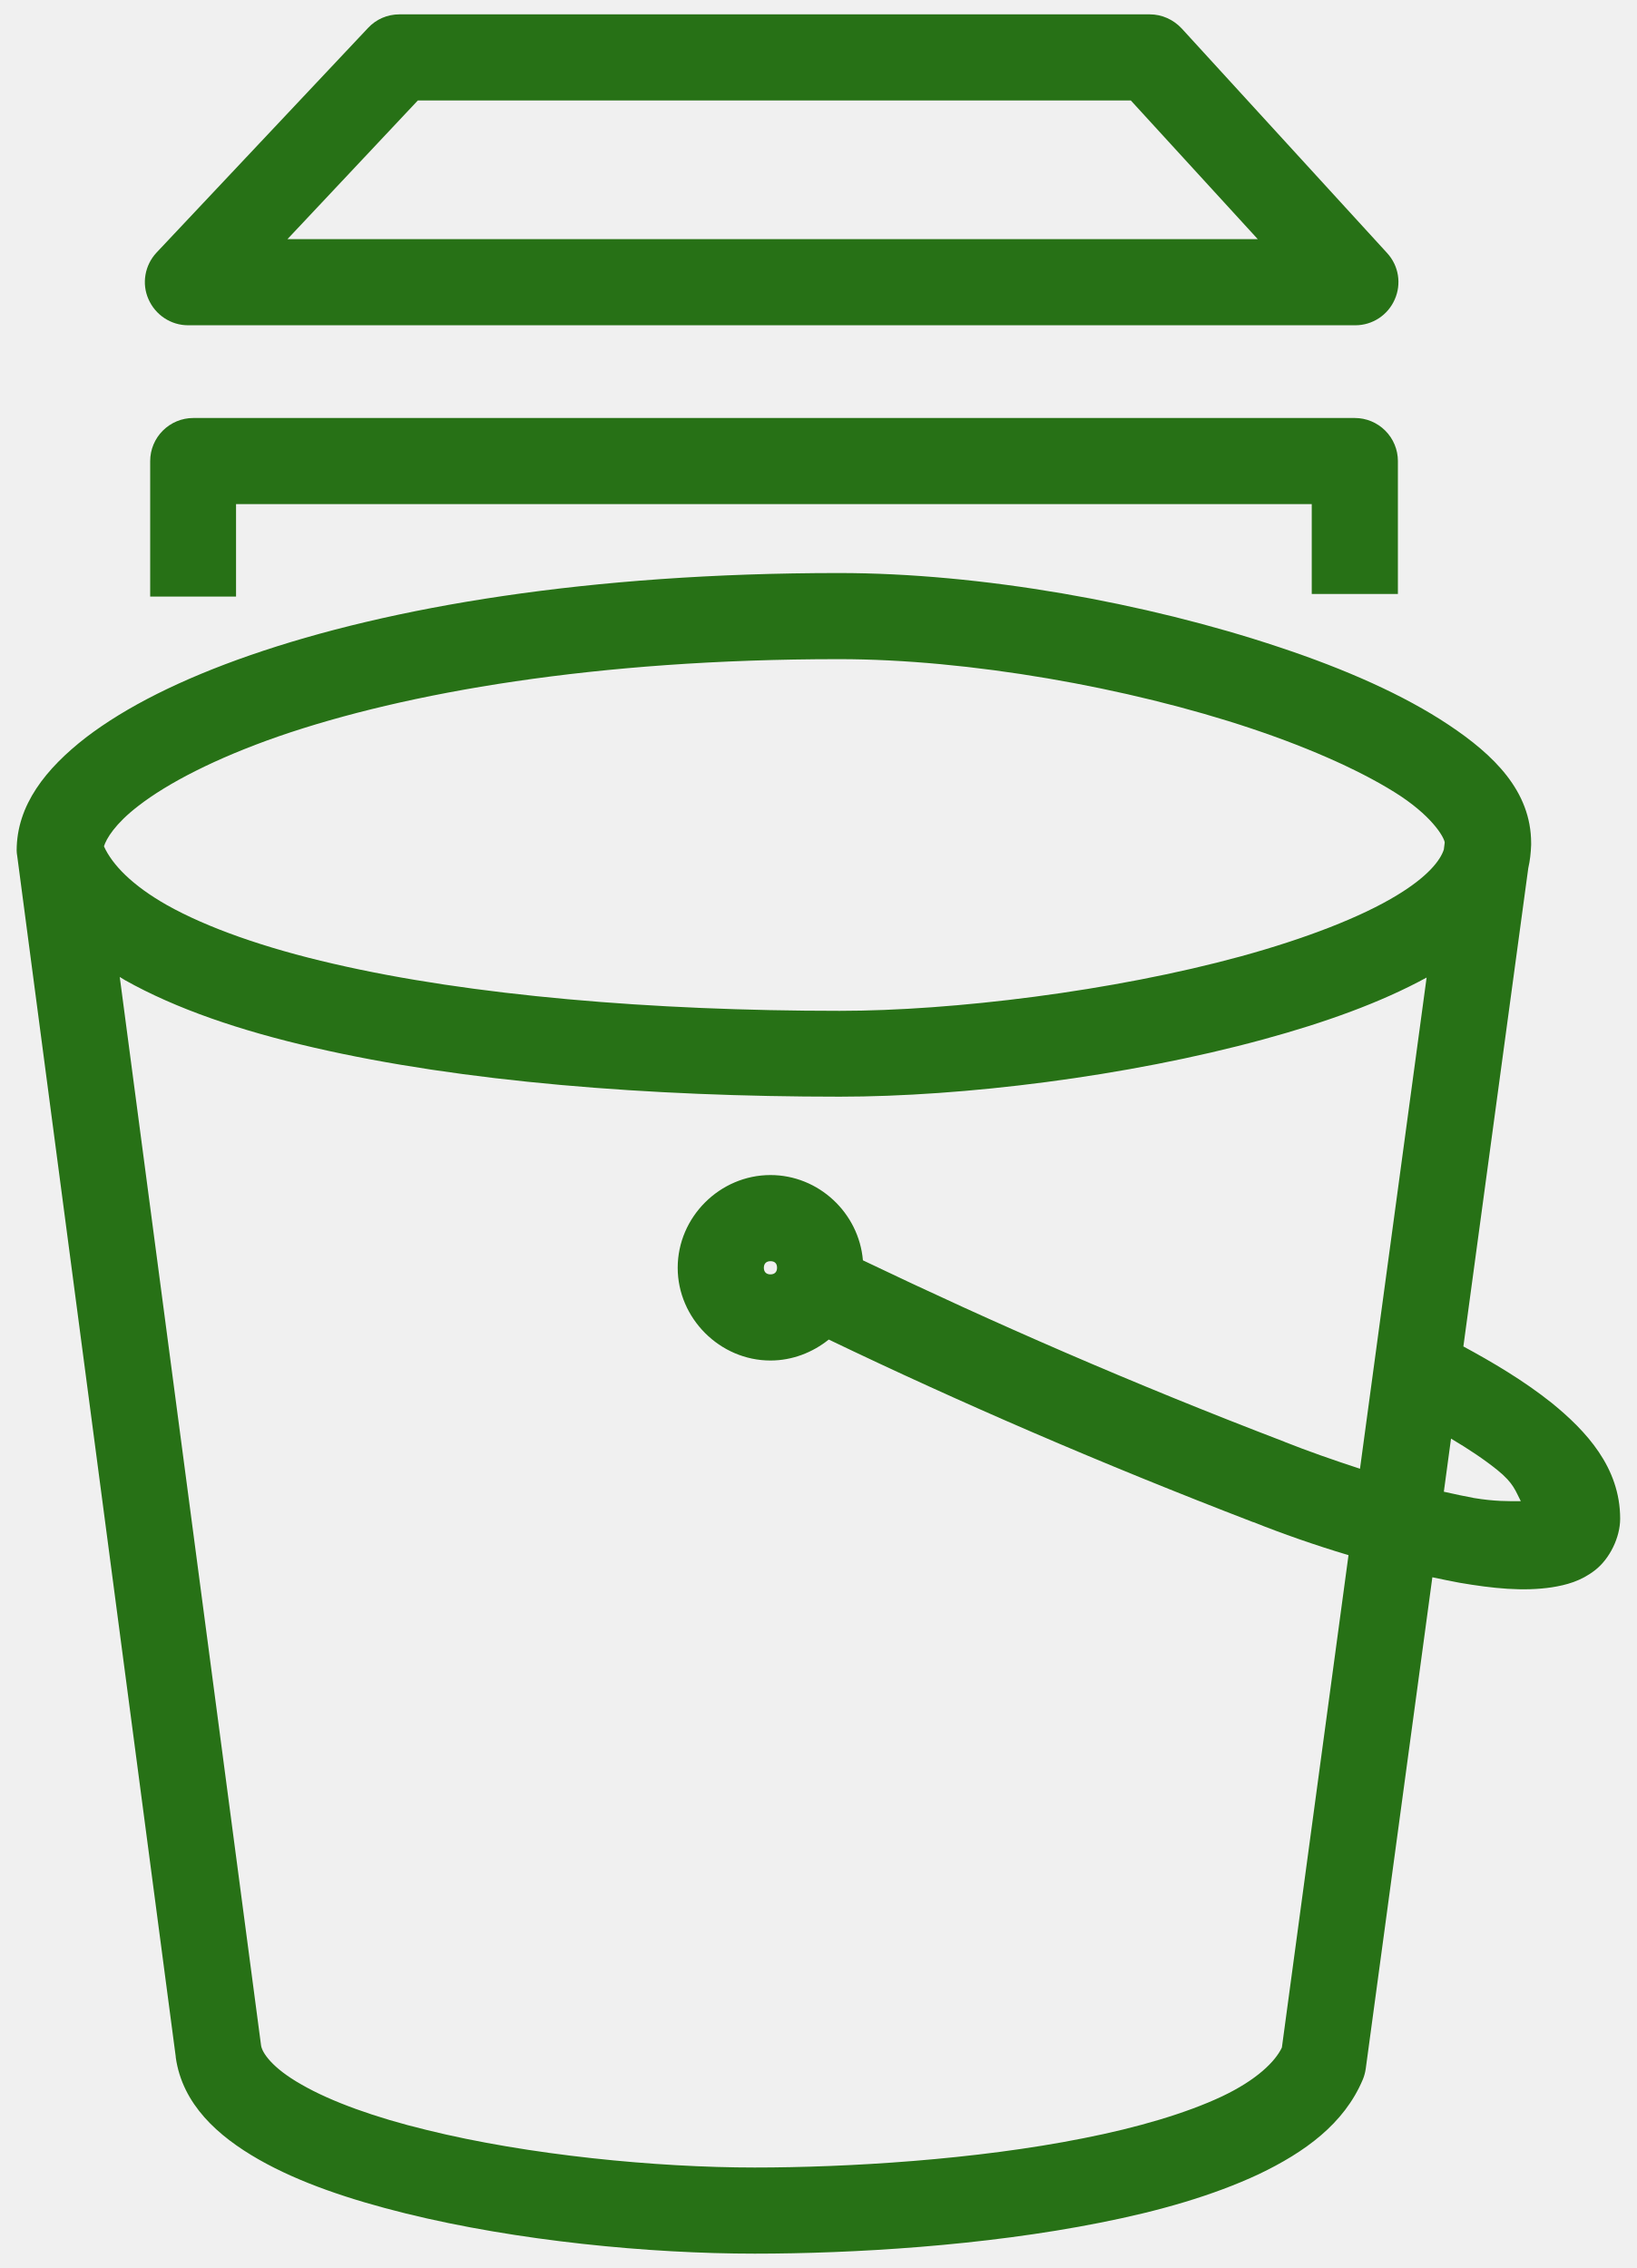
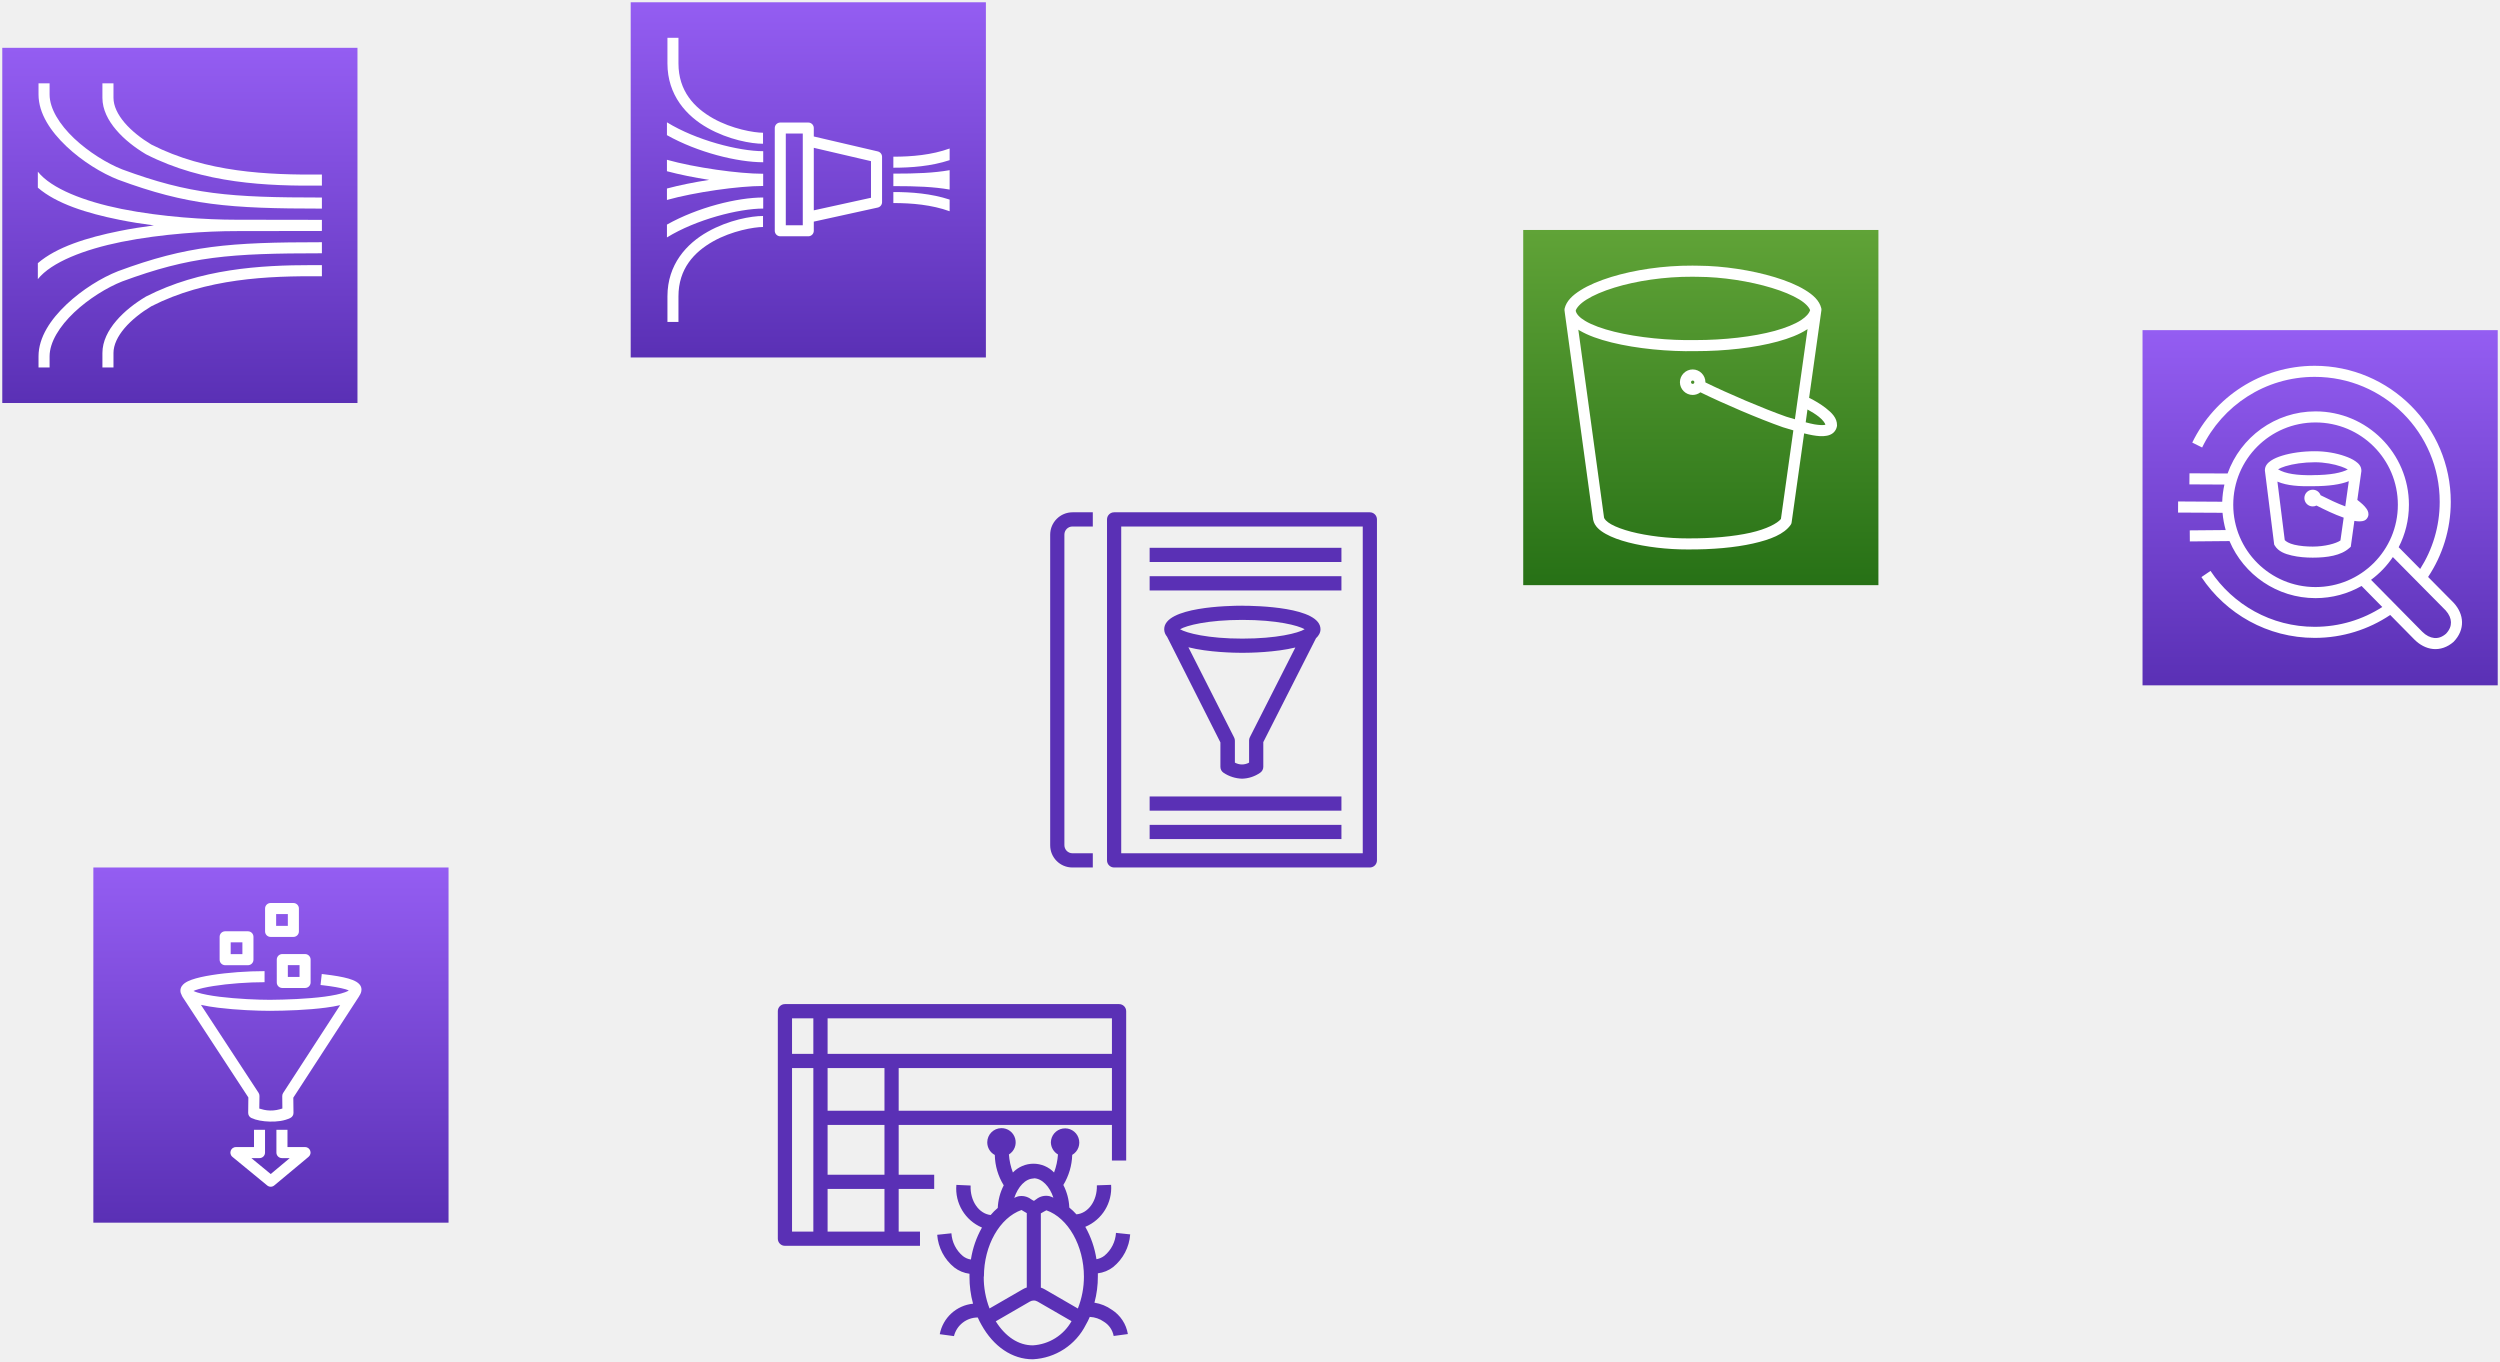
- <svg xmlns="http://www.w3.org/2000/svg" version="1.1" width="57px" height="79px" viewBox="-0.5 -0.5 57 79" content="&lt;mxfile host=&quot;app.diagrams.net&quot; modified=&quot;2020-11-18T20:27:55.613Z&quot; agent=&quot;5.0 (Macintosh; Intel Mac OS X 10_15_7) AppleWebKit/537.36 (KHTML, like Gecko) Chrome/86.0.424.193 Safari/537.36&quot; etag=&quot;ImTWtHUU02OuW4J2KPI_&quot; version=&quot;13.10.0&quot; type=&quot;github&quot;&gt;&lt;diagram id=&quot;70PF-wJm-EOFppv9xWMp&quot; name=&quot;Page-1&quot;&gt;jVPRTuswDP2aPoK2ptDxeFsGPABC4oH7GhavCaRxlGRbd7/+JtRdWyYkVKmKj09sxz7OWN12945b+YQCdJYvRJex2yzPy9V1/Cfg2ANFueqBxinRQ8sReFX/gMAFoTslwM+IAVEHZefgBo2BTZhh3Dk8zGlb1POsljdwBrxuuD5H35QIskdXeTniD6AaOWReXt/0npYPZHqJl1zgYQKxdcZqhxj6U9vVoFPvhr709+5+8J4Kc2DCby4sClXbv7p+umDPH4VE5kxxQVH2XO/owVRsOA4dwF3QykB9avAiY9UWTahRo/visPjdpaxV47hQMPoMGkh0pfWUXpaxURH3weEnfCML7iUISrQHF1QcxyN/B/2CXgWFJvreMQRsJ4Q/WjXJEdBGlJO1ibVAjF3J0OpoL6l2EtoyH2x6b0rJve0fulVdqqOyqFKU9T4G8xQkTtOmC23XJN1f8oMvLr3h1ss00Op8OkOrY73QTSCa1j1gC8EdI4W8eUHKodU57cRhFOIVrZecaHDYME7Sb06RR3XEAwlkMEchfvkm28zW/wE=&lt;/diagram&gt;&lt;/mxfile&gt;" resource="https://app.diagrams.net/?mode=github#Hcnvg001%2Ftest%2Fmain%2Ftest.svg">
-   <defs />
+ <svg xmlns="http://www.w3.org/2000/svg" version="1.1" width="549px" height="299px" viewBox="-0.5 -0.5 549 299" content="&lt;mxfile host=&quot;app.diagrams.net&quot; modified=&quot;2020-11-18T20:30:07.302Z&quot; agent=&quot;5.0 (Macintosh; Intel Mac OS X 10_15_7) AppleWebKit/537.36 (KHTML, like Gecko) Chrome/86.0.424.193 Safari/537.36&quot; etag=&quot;hwu2HTW9QqpI4oF14eR5&quot; version=&quot;13.10.0&quot; type=&quot;github&quot;&gt;&lt;diagram id=&quot;70PF-wJm-EOFppv9xWMp&quot; name=&quot;Page-1&quot;&gt;7ZjbjpswEIafJpddASaBXIYcuum2UqVcVL1aecGAtYZBthNIn75DMAnsQdqVSBOpSSSE/xnbw/jzcBiReVZ9lbRIf0DExMixompEFiPH8fwJHmth3wiu5zdCInnUSPZJ2PA/zIiWUbc8YqrnqAGE5kVfDCHPWah7GpUSyr5bDKI/a0ET9krYhFS8Vn/xSKeN6jveSb9nPEnbme3JtLFktHU2V6JSGkHZkchyROYSQDdnWTVnos5dm5em3+od6zEwyXL9kQ4P9+W3SlsPazfbrB1u/VbZ5ovbjLKjYmsu2ASr920GYKsFz9n8mGBrRIIYcj0HAfLgQ/C/qmcNEkkjznq2qTterJyObcElDsQhR3sOsk5TEHMhOn3GM2IFY9SVlvDMOpb48ENLRFXKIhPOjknNcdG+0ycmfoLiZvgn0BqyjsNM8KQ2aChQpaYVYlQMJwhSnQls2+YKDY6207ZNVuopqSqadMS8quMIcH2L2phVSb0T7mip3DvJFGxlyNZhHU+Azeas74WosJyi3awGBsuqd5fZPsKDm45BxrTco4vpMB4b3syGm5oVLU/0tlsw7YDbatTsl+Q48AkpPDFUfYKw8fkJm1gzQrzPEeZ4Hu7V/4YwRYahy7XdHl2edVm6JmemK4ecfbg8Geer46YAXo+y3OFgygzyJksJZvExopo+hngQkAwDDbH7Jckmb9Qk5x9S493ueldQk5JD9ocAzLb6gB2fHi9VlvwbYFcA2DPmV3E1DGN+HzFyYcKmN8Kuh7DmnhljelJQA9U0x/b7Ne3CwLUl9faoNdyjVihpKZgcqEI5L978HPdsyGDz9OHiYOt8/SHLvw==&lt;/diagram&gt;&lt;/mxfile&gt;" resource="https://app.diagrams.net/?mode=github#Hcnvg001%2Ftest%2Fmain%2Ftest.svg">
+   <defs>
+     <linearGradient x1="0%" y1="100%" x2="0%" y2="0%" id="mx-gradient-945df2-1-5a30b5-1-s-0">
+       <stop offset="0%" style="stop-color:#5A30B5" />
+       <stop offset="100%" style="stop-color:#945DF2" />
+     </linearGradient>
+     <linearGradient x1="0%" y1="100%" x2="0%" y2="0%" id="mx-gradient-60a337-1-277116-1-s-0">
+       <stop offset="0%" style="stop-color:#277116" />
+       <stop offset="100%" style="stop-color:#60A337" />
+     </linearGradient>
+   </defs>
  <g>
-     <rect x="0" y="0" width="56" height="78" fill="none" stroke="none" pointer-events="all" />
-     <path d="M 13.41 0 C 12.99 0 12.6 0.17 12.32 0.47 L 4.95 8.3 C 4.54 8.74 4.43 9.38 4.67 9.92 C 4.91 10.47 5.45 10.83 6.05 10.83 L 46.7 10.83 C 47.29 10.83 47.83 10.48 48.07 9.93 C 48.31 9.39 48.21 8.76 47.81 8.32 L 40.65 0.49 C 40.36 0.18 39.96 0 39.54 0 Z M 14.05 3 L 38.88 3 L 43.3 7.83 L 9.51 7.83 Z M 6.23 14.06 C 5.83 14.06 5.45 14.22 5.17 14.5 C 4.89 14.78 4.73 15.16 4.73 15.56 L 4.73 20.28 L 7.72 20.28 L 7.72 17.06 L 45.18 17.06 L 45.18 20.19 L 48.18 20.19 L 48.18 15.56 C 48.18 15.16 48.02 14.78 47.74 14.5 C 47.46 14.22 47.08 14.06 46.68 14.06 Z M 28.72 19.46 C 20 19.46 13.07 20.64 8.22 22.32 C 5.8 23.16 3.89 24.12 2.49 25.19 C 1.1 26.27 0.08 27.54 0.08 29.13 C 0.08 29.19 0.09 29.26 0.1 29.32 L 5.62 71.14 C 5.62 71.15 5.62 71.16 5.62 71.16 C 5.85 72.8 7.09 73.91 8.51 74.72 C 9.93 75.53 11.69 76.12 13.63 76.6 C 17.52 77.56 22.12 78 25.78 78 C 29.18 78 33.76 77.73 37.82 76.92 C 39.85 76.52 41.74 75.98 43.34 75.23 C 44.93 74.47 46.31 73.48 46.96 71.93 C 47.01 71.81 47.04 71.69 47.06 71.56 L 49.38 54.44 C 49.7 54.51 50.01 54.57 50.32 54.63 C 51.49 54.83 52.54 54.94 53.54 54.79 C 54.04 54.71 54.55 54.58 55.05 54.19 C 55.55 53.8 55.92 53.06 55.92 52.4 C 55.92 50.61 54.73 49.34 53.54 48.37 C 52.55 47.58 51.44 46.93 50.46 46.4 L 52.72 29.74 C 52.78 29.48 52.81 29.21 52.82 28.93 C 52.82 28.92 52.82 28.91 52.82 28.91 C 52.82 28.89 52.82 28.88 52.82 28.87 L 52.82 28.87 C 52.82 27.05 51.51 25.79 49.95 24.75 C 48.39 23.71 46.36 22.81 44.04 22.04 C 39.4 20.49 33.65 19.46 28.71 19.46 Z M 28.72 22.46 C 33.23 22.46 38.79 23.44 43.09 24.88 C 45.24 25.6 47.08 26.44 48.29 27.24 C 49.48 28.04 49.81 28.73 49.81 28.85 L 49.78 29.09 C 49.66 29.47 49.22 30.03 48.17 30.67 C 46.9 31.45 44.94 32.2 42.72 32.81 C 38.26 34.03 32.68 34.71 28.74 34.71 C 22.24 34.71 15.89 34.18 11.11 33.07 C 8.71 32.52 6.71 31.81 5.32 31.03 C 4.1 30.34 3.41 29.62 3.12 28.98 C 3.2 28.72 3.5 28.2 4.32 27.57 C 5.34 26.78 6.99 25.92 9.2 25.15 C 13.63 23.62 20.27 22.46 28.71 22.46 Z M 3.67 33.53 C 3.73 33.57 3.79 33.6 3.85 33.64 C 5.63 34.64 7.86 35.4 10.43 35.99 C 15.58 37.18 22.08 37.7 28.74 37.7 C 33.01 37.7 38.72 37.01 43.51 35.7 C 45.64 35.12 47.59 34.42 49.18 33.55 L 46.86 50.66 C 45.94 50.36 45.03 50.04 44.25 49.73 C 44.24 49.73 44.23 49.72 44.23 49.72 C 38.95 47.7 34.1 45.58 29.55 43.4 C 29.41 41.75 28.01 40.43 26.33 40.43 C 24.57 40.43 23.1 41.89 23.1 43.66 C 23.1 45.42 24.57 46.89 26.33 46.89 C 27.09 46.89 27.8 46.61 28.36 46.16 C 32.94 48.36 37.84 50.48 43.14 52.52 C 43.14 52.52 43.14 52.52 43.15 52.52 C 44.15 52.92 45.29 53.32 46.46 53.67 L 44.14 70.82 C 43.91 71.31 43.26 71.95 42.06 72.52 C 40.81 73.11 39.11 73.61 37.23 73.98 C 33.48 74.73 29.01 75 25.78 75 C 22.37 75 17.9 74.57 14.35 73.69 C 12.57 73.26 11.02 72.7 10 72.11 C 8.97 71.53 8.62 70.99 8.59 70.74 Z M 26.33 43.43 C 26.48 43.43 26.56 43.51 26.56 43.66 C 26.56 43.8 26.48 43.89 26.33 43.89 C 26.19 43.89 26.1 43.81 26.1 43.66 C 26.1 43.51 26.19 43.43 26.33 43.43 Z M 50.03 49.61 C 50.62 49.96 51.18 50.33 51.65 50.71 C 52.22 51.17 52.28 51.45 52.46 51.79 C 52.01 51.79 51.56 51.8 50.83 51.68 C 50.5 51.62 50.14 51.54 49.78 51.46 Z" fill="#277116" stroke="none" pointer-events="all" />
+     <path d="M 470 72 L 548 72 L 548 150 L 470 150 Z" fill="url(#mx-gradient-945df2-1-5a30b5-1-s-0)" stroke="none" pointer-events="all" />
+     <path d="M 507.81 79.83 C 495.99 79.83 485.76 86.72 480.92 96.69 L 483.09 97.77 C 487.52 88.59 496.92 82.26 507.81 82.26 C 522.98 82.26 535.26 94.53 535.26 109.7 C 535.26 115.13 533.68 120.19 530.97 124.44 L 526.25 119.67 C 527.69 116.87 528.5 113.7 528.5 110.35 C 528.5 99.04 519.31 89.84 507.99 89.84 C 499.09 89.84 491.5 95.54 488.68 103.48 L 480.31 103.44 L 480.29 105.87 L 487.98 105.91 C 487.71 107.13 487.54 108.39 487.5 109.68 L 477.81 109.62 L 477.8 112.06 L 487.57 112.11 C 487.68 113.41 487.92 114.68 488.26 115.9 L 480.37 115.97 L 480.39 118.4 L 489.1 118.32 C 492.22 125.68 499.51 130.85 507.99 130.85 C 511.67 130.85 515.11 129.88 518.1 128.18 L 522.65 132.8 C 518.38 135.55 513.28 137.15 507.81 137.15 C 498.25 137.15 489.84 132.27 484.93 124.87 L 482.93 126.23 C 488.28 134.27 497.43 139.58 507.81 139.58 C 513.94 139.58 519.64 137.73 524.39 134.55 L 529.72 139.96 L 529.73 139.97 C 530.87 141.1 532.27 141.87 533.8 142.02 C 535.33 142.17 536.94 141.65 538.29 140.46 L 538.33 140.42 L 538.37 140.38 C 539.58 139.12 540.2 137.6 540.16 136.09 C 540.13 134.57 539.46 133.13 538.37 131.92 L 538.35 131.9 L 532.71 126.2 C 535.85 121.47 537.69 115.8 537.69 109.7 C 537.69 93.22 524.3 79.83 507.81 79.83 Z M 507.99 92.27 C 517.99 92.27 526.07 100.35 526.07 110.35 C 526.07 120.34 517.99 128.42 507.99 128.42 C 498 128.42 489.92 120.34 489.92 110.35 C 489.92 100.35 498 92.27 507.99 92.27 Z M 507.86 98.59 C 505.15 98.59 502.62 98.96 500.67 99.56 C 499.7 99.86 498.87 100.21 498.2 100.66 C 497.53 101.12 496.87 101.76 496.87 102.76 L 496.87 102.83 L 498.91 119.08 L 499.04 119.31 C 499.84 120.62 501.28 121.14 502.78 121.49 C 504.27 121.84 505.92 121.96 507.37 121.96 L 507.38 121.96 C 510.54 121.96 513.58 121.5 515.4 119.86 L 515.73 119.57 L 515.79 119.13 L 516.52 113.89 C 516.72 113.92 516.92 113.95 517.11 113.97 C 517.5 114 517.86 114.02 518.28 113.94 C 518.49 113.9 518.73 113.84 519.01 113.64 C 519.28 113.44 519.58 113 519.61 112.56 L 519.61 112.55 L 519.61 112.54 C 519.64 111.89 519.38 111.49 519.14 111.15 C 518.9 110.81 518.62 110.53 518.33 110.25 C 517.94 109.89 517.54 109.57 517.17 109.28 L 518.06 102.95 L 518.06 102.86 C 518.06 101.85 517.41 101.25 516.77 100.8 C 516.12 100.34 515.33 99.98 514.4 99.66 C 512.56 99.01 510.22 98.59 507.86 98.59 Z M 507.86 101.01 C 509.91 101.01 512.06 101.41 513.61 101.95 C 514.21 102.16 514.71 102.39 515.08 102.6 C 513.73 103.29 511.38 103.84 507.31 103.84 L 507.3 103.84 L 507.29 103.85 C 504.05 103.9 501.36 103.56 499.76 102.56 C 500.13 102.34 500.69 102.1 501.39 101.88 C 503.03 101.38 505.38 101.01 507.86 101.01 Z M 515.3 105.17 L 514.52 110.7 C 512.68 110.02 510.98 109.19 509.1 108.25 C 508.84 107.52 508.15 107.04 507.37 107.04 C 506.36 107.04 505.54 107.86 505.54 108.88 C 505.54 109.89 506.36 110.71 507.37 110.71 C 507.66 110.71 507.94 110.65 508.2 110.52 C 510.17 111.51 512.04 112.43 514.17 113.18 L 513.46 118.19 C 512.49 118.86 510.04 119.53 507.37 119.53 C 506.06 119.53 504.55 119.41 503.33 119.12 C 502.18 118.85 501.46 118.38 501.23 118.1 L 499.62 105.26 C 501.79 106.19 504.49 106.32 507.32 106.27 C 510.93 106.27 513.47 105.89 515.3 105.17 Z M 524.97 121.83 L 536.57 133.55 C 537.35 134.42 537.71 135.31 537.73 136.14 C 537.75 136.97 537.45 137.8 536.65 138.66 C 535.73 139.45 534.89 139.68 534.04 139.6 C 533.17 139.51 532.26 139.06 531.44 138.24 L 520.18 126.83 C 522.05 125.45 523.67 123.76 524.97 121.83 Z" fill="#ffffff" stroke="none" pointer-events="all" />
+     <path d="M 334 50 L 412 50 L 412 128 L 334 128 Z" fill="url(#mx-gradient-60a337-1-277116-1-s-0)" stroke="none" pointer-events="all" />
+     <path d="M 371.18 57.83 C 364.72 57.8 358.36 58.78 353.34 60.32 C 350.65 61.15 348.35 62.12 346.58 63.24 C 344.81 64.35 343.49 65.6 343.09 67.25 C 343.07 67.35 343.06 67.46 343.06 67.56 L 343.06 67.56 C 343.06 67.56 343.06 67.56 343.06 67.56 C 343.06 67.6 343.06 67.65 343.07 67.69 C 343.08 67.9 343.11 68.11 343.15 68.31 L 349.35 113.6 C 349.36 113.63 349.36 113.67 349.37 113.7 C 349.68 115.08 350.79 116 352.13 116.75 C 353.48 117.51 355.18 118.12 357.1 118.62 C 360.95 119.62 365.71 120.17 370.03 120.16 C 375.56 120.2 380.52 119.74 384.44 118.86 C 388.36 117.98 391.28 116.8 392.73 114.76 C 392.85 114.6 392.92 114.42 392.94 114.23 L 395.69 94.67 C 396.32 94.83 396.95 94.97 397.56 95.08 C 398.66 95.27 399.68 95.38 400.65 95.19 C 401.14 95.1 401.62 94.93 402.05 94.58 C 402.48 94.22 402.8 93.68 402.89 93.11 C 402.9 93.05 402.91 92.99 402.91 92.93 C 402.94 91.25 401.73 90.13 400.44 89.11 C 399.32 88.24 398.01 87.46 396.78 86.86 L 399.48 67.63 C 399.5 67.48 399.49 67.32 399.45 67.17 C 399.03 65.49 397.66 64.25 395.88 63.17 C 394.1 62.08 391.83 61.16 389.28 60.38 C 384.17 58.83 377.93 57.88 372.47 57.85 L 372.47 57.85 C 372.04 57.84 371.61 57.83 371.18 57.83 Z M 371.18 60.27 C 371.59 60.27 372.01 60.28 372.42 60.29 L 372.42 60.29 C 372.43 60.29 372.44 60.29 372.45 60.29 C 377.63 60.31 383.72 61.24 388.57 62.72 C 390.99 63.45 393.1 64.33 394.61 65.25 C 396.02 66.1 396.77 66.98 397 67.61 C 396.79 68.3 396.16 69.05 394.98 69.82 C 393.63 70.69 391.63 71.5 389.24 72.16 C 384.45 73.46 378.09 74.18 371.85 74.18 C 371.84 74.18 371.83 74.18 371.82 74.18 C 366.07 74.29 359.27 73.65 354.01 72.35 C 351.38 71.7 349.12 70.88 347.62 69.98 C 346.35 69.22 345.72 68.49 345.55 67.84 L 345.53 67.7 C 345.72 67.1 346.45 66.2 347.88 65.3 C 349.38 64.35 351.51 63.43 354.05 62.65 C 358.8 61.19 364.97 60.24 371.18 60.27 Z M 396.44 71.77 L 393.66 91.57 C 393.01 91.37 392.36 91.18 391.78 91.01 C 386.61 89.18 378.98 85.92 374.01 83.48 C 374.01 83.46 374.01 83.45 374.01 83.43 C 374.01 81.9 372.75 80.63 371.21 80.63 C 369.68 80.63 368.41 81.9 368.41 83.43 C 368.41 84.97 369.68 86.23 371.21 86.23 C 371.85 86.23 372.44 86.01 372.91 85.65 C 378 88.15 385.66 91.43 390.99 93.31 C 391.01 93.32 391.03 93.32 391.05 93.33 C 391.72 93.53 392.51 93.77 393.32 94.01 L 390.59 113.47 C 389.8 114.44 387.45 115.69 383.9 116.49 C 380.23 117.31 375.42 117.77 370.04 117.73 C 370.03 117.73 370.03 117.73 370.02 117.73 C 365.91 117.74 361.3 117.2 357.71 116.27 C 355.91 115.8 354.37 115.23 353.32 114.64 C 352.26 114.05 351.81 113.45 351.75 113.18 L 346.1 71.9 C 346.19 71.96 346.28 72.01 346.37 72.07 C 348.22 73.17 350.65 74.03 353.42 74.71 C 358.97 76.08 365.89 76.73 371.86 76.61 C 378.28 76.61 384.79 75.89 389.88 74.5 C 392.42 73.81 394.62 72.95 396.3 71.86 C 396.35 71.83 396.39 71.8 396.44 71.77 Z M 371.22 83.07 C 371.43 83.07 371.58 83.22 371.58 83.43 C 371.58 83.65 371.43 83.8 371.22 83.8 C 371 83.8 370.85 83.65 370.85 83.43 C 370.85 83.22 371 83.07 371.22 83.07 Z M 396.42 89.42 C 397.31 89.9 398.21 90.46 398.93 91.03 C 399.92 91.81 400.3 92.52 400.36 92.75 C 400.31 92.77 400.31 92.78 400.2 92.81 C 399.77 92.89 398.94 92.85 397.98 92.69 C 397.37 92.58 396.71 92.42 396.03 92.24 Z" fill="#ffffff" stroke="none" pointer-events="all" />
+     <rect x="230" y="112" width="72" height="78" fill="none" stroke="none" pointer-events="all" />
+     <path d="M 235.02 112 C 232.32 112.01 230.13 114.2 230.12 116.9 L 230.12 185.13 C 230.12 187.82 232.3 190 234.99 190 L 239.48 190 L 239.48 186.88 L 235.02 186.88 C 234.55 186.88 234.09 186.69 233.76 186.36 C 233.43 186.03 233.24 185.57 233.24 185.1 L 233.24 116.88 C 233.25 115.91 234.03 115.13 235 115.12 L 239.48 115.12 L 239.48 112 Z M 244.16 112 C 243.3 112 242.6 112.7 242.6 113.56 L 242.6 188.44 C 242.6 189.3 243.3 190 244.16 190 L 300.32 190 C 301.18 190 301.88 189.3 301.88 188.44 L 301.88 113.56 C 301.88 112.7 301.18 112 300.32 112 Z M 245.72 115.12 L 298.76 115.12 L 298.76 186.88 L 245.72 186.88 Z M 251.96 119.8 L 251.96 122.92 L 294.08 122.92 L 294.08 119.8 Z M 251.96 126.04 L 251.96 129.16 L 294.08 129.16 L 294.08 126.04 Z M 272.32 132.51 C 269.42 132.51 255.16 132.75 255.16 137.68 C 255.16 138.3 255.39 138.85 255.79 139.33 L 267.5 162.53 L 267.5 167.91 C 267.5 168.44 267.77 168.93 268.22 169.22 C 269.41 170.01 270.81 170.45 272.24 170.5 C 273.67 170.47 275.06 170.01 276.24 169.19 C 276.66 168.9 276.92 168.42 276.92 167.91 L 276.92 162.47 L 288.49 139.66 C 289.09 139.1 289.48 138.45 289.48 137.68 C 289.48 132.77 275.22 132.52 272.32 132.52 Z M 272.32 135.63 C 279.89 135.63 284.58 136.85 285.99 137.68 L 285.99 137.69 C 284.58 138.53 279.87 139.74 272.32 139.74 C 264.75 139.74 260.05 138.52 258.64 137.68 C 260.05 136.85 264.74 135.63 272.32 135.63 Z M 260.47 141.64 C 264.85 142.76 270.62 142.86 272.32 142.86 C 273.99 142.86 279.6 142.76 283.96 141.69 L 273.97 161.39 C 273.86 161.61 273.8 161.85 273.8 162.09 L 273.8 166.97 C 272.83 167.51 271.65 167.51 270.68 166.97 L 270.68 162.15 C 270.68 161.91 270.62 161.67 270.51 161.45 Z M 251.96 174.4 L 251.96 177.52 L 294.08 177.52 L 294.08 174.4 Z M 251.96 180.64 L 251.96 183.76 L 294.08 183.76 L 294.08 180.64 Z" fill="#5a30b5" stroke="none" pointer-events="all" />
+     <path d="M 20 190 L 98 190 L 98 268 L 20 268 Z" fill="url(#mx-gradient-945df2-1-5a30b5-1-s-0)" stroke="none" pointer-events="all" />
+     <path d="M 58.93 197.8 C 58.25 197.8 57.71 198.34 57.71 199.01 L 57.71 204.04 C 57.71 204.71 58.25 205.25 58.93 205.25 L 63.92 205.25 C 64.6 205.25 65.14 204.71 65.14 204.04 L 65.14 199.01 C 65.14 198.34 64.6 197.8 63.92 197.8 Z M 60.14 200.23 L 62.71 200.23 L 62.71 202.82 L 60.14 202.82 Z M 48.95 204.01 C 48.28 204.01 47.73 204.55 47.73 205.22 L 47.73 210.25 C 47.73 210.92 48.28 211.46 48.95 211.46 L 53.94 211.46 C 54.62 211.46 55.16 210.92 55.16 210.25 L 55.16 205.22 C 55.16 204.55 54.62 204.01 53.94 204.01 Z M 50.16 206.44 L 52.73 206.44 L 52.73 209.03 L 50.16 209.03 Z M 61.49 209.01 C 60.82 209.01 60.28 209.56 60.28 210.23 L 60.28 215.25 C 60.28 215.92 60.82 216.46 61.49 216.46 L 66.5 216.46 C 67.17 216.46 67.71 215.92 67.71 215.25 L 67.71 210.23 C 67.71 209.56 67.17 209.01 66.5 209.01 Z M 62.71 211.44 L 65.28 211.44 L 65.28 214.04 L 62.71 214.04 Z M 57.6 212.76 C 53.82 212.76 49.47 213.07 45.99 213.63 C 44.25 213.9 42.75 214.24 41.58 214.65 C 40.99 214.86 40.5 215.09 40.05 215.41 C 39.61 215.74 39.12 216.27 39.12 217.04 C 39.12 217.42 39.23 217.74 39.4 218.03 L 39.43 218.12 C 39.46 218.21 39.5 218.3 39.56 218.38 L 54.04 240.5 L 54 243.89 C 54 244.37 54.27 244.8 54.7 245.01 C 55.78 245.51 57.2 245.76 58.74 245.8 C 60.28 245.84 61.91 245.67 63.27 245 C 63.69 244.79 63.96 244.36 63.95 243.89 L 63.91 240.55 L 78.3 218.38 C 78.34 218.32 78.37 218.26 78.4 218.2 L 78.41 218.18 C 78.68 217.79 78.88 217.33 78.88 216.81 C 78.88 215.94 78.27 215.41 77.77 215.11 C 77.26 214.8 76.69 214.59 76.01 214.39 C 74.64 214 72.86 213.71 70.82 213.47 C 70.61 213.44 70.39 213.42 70.16 213.39 L 69.89 215.81 C 70.11 215.83 70.32 215.85 70.54 215.88 C 72.5 216.11 74.21 216.41 75.34 216.73 C 75.69 216.83 75.91 216.93 76.1 217.01 C 75.9 217.13 75.63 217.27 75.29 217.39 C 74.24 217.79 72.6 218.12 70.74 218.37 C 67 218.86 62.31 219.03 58.78 219.06 C 56.17 219.06 51.58 218.87 47.71 218.39 C 45.78 218.15 44.02 217.82 42.84 217.45 C 42.49 217.34 42.21 217.22 41.99 217.12 C 42.09 217.06 42.22 217 42.4 216.94 C 43.31 216.61 44.72 216.29 46.37 216.03 C 49.68 215.5 53.96 215.19 57.6 215.19 L 57.6 215.19 L 57.6 212.76 Z M 43.63 220.17 C 44.77 220.43 46.05 220.63 47.41 220.8 C 51.43 221.3 56.06 221.48 58.78 221.48 C 58.78 221.48 58.79 221.48 58.79 221.48 C 62.38 221.46 67.13 221.3 71.05 220.78 C 72.19 220.63 73.25 220.45 74.2 220.23 L 61.67 239.53 C 61.54 239.73 61.48 239.97 61.48 240.21 L 61.51 242.93 C 60.73 243.18 59.83 243.4 58.81 243.37 C 57.82 243.35 57.08 243.13 56.44 242.94 L 56.48 240.16 C 56.48 239.92 56.41 239.68 56.28 239.48 Z M 55.28 247.61 L 55.28 251.4 L 51.31 251.4 C 50.17 251.4 49.66 252.82 50.54 253.55 L 58.18 259.83 C 58.63 260.2 59.28 260.2 59.73 259.82 L 67.26 253.54 C 68.13 252.81 67.62 251.4 66.49 251.39 L 62.63 251.39 L 62.63 247.61 L 60.2 247.61 L 60.2 252.61 C 60.2 253.28 60.75 253.82 61.42 253.82 L 63.13 253.82 L 58.95 257.32 L 54.7 253.82 L 56.49 253.82 C 57.16 253.82 57.7 253.28 57.7 252.61 L 57.7 247.61 Z" fill="#ffffff" stroke="none" pointer-events="all" />
+     <path d="M 0 10 L 78 10 L 78 88 L 0 88 Z" fill="url(#mx-gradient-945df2-1-5a30b5-1-s-0)" stroke="none" pointer-events="all" />
+     <path d="M 7.96 17.8 L 7.96 20.25 C 7.96 24.45 10.65 28.38 14.1 31.65 C 17.55 34.91 21.81 37.53 25.45 38.96 L 25.47 38.97 L 25.48 38.97 C 40.62 44.57 49.78 45.31 70.19 45.31 L 70.19 42.88 C 49.84 42.88 41.24 42.2 26.34 36.7 C 23.04 35.4 18.95 32.89 15.77 29.88 C 12.59 26.86 10.39 23.37 10.39 20.25 L 10.39 17.8 Z M 21.99 17.8 L 21.99 20.98 C 21.99 23.56 23.24 25.96 25.02 28.04 C 26.79 30.12 29.12 31.92 31.51 33.35 L 31.55 33.37 L 31.58 33.39 C 44.26 39.87 58.2 40.37 70.19 40.26 L 70.19 37.83 C 58.3 37.93 44.79 37.39 32.73 31.24 C 30.53 29.92 28.4 28.25 26.87 26.46 C 25.33 24.65 24.42 22.76 24.42 20.98 L 24.42 20.98 L 24.42 17.8 Z M 7.81 37.2 L 7.81 40.71 C 11.9 44.24 18.57 46.33 25.69 47.76 C 28.19 48.27 30.76 48.67 33.3 49 C 30.76 49.33 28.19 49.73 25.69 50.24 C 18.57 51.67 11.9 53.76 7.81 57.29 L 7.81 60.8 C 10.78 57.07 18.02 54.27 26.17 52.62 C 35.08 50.83 44.98 50.25 51.32 50.25 L 51.32 50.25 L 70.19 50.22 L 70.19 50.22 L 70.19 49 L 70.19 47.78 L 70.19 47.78 L 51.32 47.75 L 51.32 47.75 C 44.98 47.75 35.08 47.17 26.17 45.38 C 18.02 43.73 10.78 40.93 7.81 37.2 Z M 70.19 52.69 C 49.78 52.69 40.62 53.43 25.48 59.03 L 25.47 59.03 L 25.45 59.04 C 21.81 60.47 17.55 63.09 14.1 66.35 C 10.65 69.62 7.96 73.54 7.96 77.75 L 7.96 80.2 L 10.39 80.2 L 10.39 77.75 C 10.39 74.63 12.59 71.14 15.77 68.12 C 18.95 65.11 23.04 62.6 26.34 61.3 C 41.24 55.8 49.84 55.12 70.19 55.12 Z M 68.03 57.72 C 56.56 57.72 43.47 58.53 31.58 64.61 L 31.55 64.63 L 31.51 64.65 C 29.12 66.08 26.79 67.88 25.02 69.96 C 23.24 72.04 21.99 74.44 21.99 77.02 L 21.99 80.2 L 24.42 80.2 L 24.42 77.02 L 24.42 77.02 C 24.42 75.24 25.33 73.35 26.87 71.54 C 28.4 69.75 30.53 68.08 32.73 66.76 C 44.79 60.61 58.3 60.07 70.19 60.17 L 70.19 57.73 C 69.44 57.73 68.79 57.73 68.03 57.73 Z" fill="#ffffff" stroke="none" pointer-events="all" />
+     <path d="M 138 0 L 216 0 L 216 78 L 138 78 Z" fill="url(#mx-gradient-945df2-1-5a30b5-1-s-0)" stroke="none" pointer-events="all" />
+     <path d="M 146.07 7.8 L 146.07 13.42 C 146.07 20.44 150.28 25 154.9 27.6 C 159.52 30.21 164.52 31.07 167.06 31.07 L 167.06 28.65 C 165.13 28.65 160.23 27.83 156.09 25.49 C 151.94 23.15 148.49 19.49 148.49 13.42 L 148.49 7.8 Z M 145.96 26.36 L 145.96 29.18 C 152.73 32.98 161.43 35.13 167.1 35.13 L 167.1 32.7 C 161.75 32.7 152.38 30.31 145.96 26.36 Z M 170.85 26.41 C 170.18 26.41 169.64 26.95 169.64 27.62 L 169.64 50.18 C 169.64 50.85 170.18 51.39 170.85 51.39 L 177 51.39 C 177.67 51.39 178.21 50.85 178.21 50.18 L 178.21 48.17 L 192.25 45.08 C 192.8 44.96 193.2 44.47 193.2 43.9 L 193.2 33.93 C 193.2 33.37 192.81 32.88 192.26 32.75 L 178.21 29.47 L 178.21 27.62 C 178.21 26.95 177.67 26.41 177 26.41 Z M 172.06 28.83 L 175.79 28.83 L 175.79 48.97 L 172.06 48.97 Z M 178.21 31.96 L 190.77 34.89 L 190.77 42.93 L 178.21 45.69 Z M 208.04 32.11 C 204.11 33.53 199.75 33.91 195.68 33.91 L 195.68 36.33 C 199.63 36.33 203.95 36.01 208.04 34.67 Z M 145.96 34.59 L 145.96 37.1 C 148.72 37.84 151.97 38.49 155.24 39 C 151.97 39.51 148.72 40.16 145.96 40.9 L 145.96 43.41 C 152.08 41.7 161.68 40.34 167.09 40.34 L 167.09 37.66 C 161.68 37.66 152.08 36.3 145.96 34.59 Z M 208.04 36.87 C 204.55 37.48 200.83 37.63 195.68 37.63 L 195.68 40.05 L 195.68 40.37 C 200.83 40.37 204.55 40.52 208.04 41.13 C 208.04 39.71 208.04 38.29 208.04 36.87 Z M 195.68 41.67 L 195.68 44.09 C 199.75 44.09 204.11 44.47 208.04 45.89 L 208.04 43.33 C 203.95 41.99 199.63 41.67 195.68 41.67 Z M 167.1 42.87 C 161.43 42.87 152.73 45.02 145.96 48.82 L 145.96 51.64 C 152.38 47.69 161.75 45.3 167.1 45.3 Z M 167.06 46.93 C 164.52 46.93 159.52 47.79 154.9 50.4 C 150.28 53 146.07 57.56 146.07 64.58 L 146.07 70.2 L 148.49 70.2 L 148.49 64.58 C 148.49 58.51 151.94 54.85 156.09 52.51 C 160.23 50.17 165.13 49.35 167.06 49.35 Z" fill="#ffffff" stroke="none" pointer-events="all" />
+     <rect x="170" y="220" width="78" height="78" fill="none" stroke="none" pointer-events="all" />
+     <path d="M 171.87 220 C 171.45 220 171.06 220.16 170.76 220.46 C 170.47 220.75 170.31 221.15 170.31 221.56 L 170.31 271.52 C 170.31 271.93 170.47 272.33 170.76 272.62 C 171.06 272.92 171.45 273.08 171.87 273.08 L 201.53 273.08 L 201.53 269.96 L 196.85 269.96 L 196.85 260.59 L 204.65 260.59 L 204.65 257.47 L 196.85 257.47 L 196.85 246.54 L 243.68 246.54 L 243.68 254.35 L 246.81 254.35 L 246.81 221.56 C 246.81 220.7 246.11 220 245.25 220 Z M 173.43 223.12 L 178.11 223.12 L 178.11 230.93 L 173.43 230.93 Z M 181.24 223.12 L 243.68 223.12 L 243.68 230.93 L 181.24 230.93 Z M 173.43 234.05 L 178.11 234.05 L 178.11 269.96 L 173.43 269.96 Z M 181.24 234.05 L 193.73 234.05 L 193.73 243.42 L 181.24 243.42 Z M 196.85 234.05 L 243.68 234.05 L 243.68 243.42 L 196.85 243.42 Z M 181.24 246.54 L 193.73 246.54 L 193.73 257.47 L 181.24 257.47 Z M 219.39 247.24 C 217.68 247.26 216.3 248.65 216.3 250.36 C 216.3 251.52 216.93 252.59 217.96 253.13 C 218 255.49 218.68 257.79 219.92 259.8 C 219.13 261.34 218.68 263.03 218.61 264.76 C 218.04 265.23 217.52 265.76 217.05 266.32 C 214.46 266.04 212.49 263.2 212.65 259.84 L 209.52 259.7 C 209.16 263.71 211.43 267.5 215.14 269.07 C 213.91 271.24 213.09 273.62 212.71 276.09 C 212.07 276 211.47 275.74 210.96 275.34 C 209.47 274.09 208.55 272.28 208.43 270.33 L 205.31 270.66 C 205.52 273.47 206.88 276.07 209.07 277.84 C 210.04 278.59 211.19 279.06 212.4 279.22 L 212.4 279.86 C 212.39 281.86 212.65 283.86 213.18 285.79 C 209.53 286.16 206.56 288.88 205.87 292.49 L 208.99 292.91 C 209.59 290.51 211.75 288.82 214.22 288.82 C 214.46 289.36 214.72 289.91 215 290.38 C 217.67 295.22 221.79 298 226.29 298 C 231.28 297.76 235.74 294.85 237.97 290.38 C 238.29 289.84 238.57 289.27 238.81 288.69 C 239.93 288.74 241.02 289.11 241.93 289.76 C 243.05 290.45 243.82 291.58 244.06 292.88 L 247.18 292.46 C 246.82 290.26 245.54 288.33 243.67 287.13 C 242.53 286.32 241.22 285.78 239.84 285.57 C 240.35 283.68 240.6 281.72 240.59 279.76 L 240.59 279.12 C 241.81 278.97 242.96 278.5 243.94 277.75 C 246.13 275.98 247.49 273.38 247.69 270.57 L 244.57 270.24 C 244.45 272.19 243.54 274 242.04 275.25 C 241.53 275.65 240.92 275.91 240.28 276.02 C 239.9 273.52 239.07 271.11 237.83 268.91 C 241.51 267.38 243.79 263.66 243.5 259.69 L 240.37 259.8 C 240.48 263.14 238.49 265.96 235.88 266.17 C 235.4 265.63 234.88 265.13 234.32 264.68 C 234.25 262.95 233.8 261.25 233.01 259.72 C 234.22 257.72 234.89 255.45 234.96 253.11 C 236.26 252.36 236.84 250.78 236.33 249.36 C 235.83 247.94 234.37 247.08 232.88 247.33 C 231.39 247.58 230.3 248.85 230.27 250.36 C 230.29 251.46 230.88 252.47 231.83 253.02 C 231.74 254.38 231.45 255.71 230.97 256.98 C 229.8 255.75 228.16 255.05 226.45 255.05 C 224.75 255.05 223.11 255.75 221.93 256.98 C 221.45 255.71 221.15 254.38 221.06 253.02 C 222.26 252.28 222.81 250.84 222.42 249.49 C 222.03 248.14 220.79 247.22 219.39 247.24 Z M 226.5 258.25 C 228.32 258.25 230.04 260.08 230.82 262.51 C 230.55 262.38 230.28 262.27 229.99 262.18 C 228.97 261.95 227.89 262.19 227.07 262.85 C 226.89 262.96 226.72 263.08 226.56 263.21 C 226.33 263.11 226.12 262.99 225.92 262.85 C 225.1 262.23 224.05 262 223.04 262.23 C 222.76 262.32 222.49 262.43 222.23 262.56 C 223.04 260.12 224.68 258.3 226.51 258.3 Z M 181.24 260.59 L 193.73 260.59 L 193.73 269.96 L 181.24 269.96 Z M 223.82 265.21 L 224.31 265.51 C 224.51 265.63 224.73 265.77 224.98 265.9 L 224.98 282.23 C 224.69 282.32 224.4 282.45 224.14 282.6 L 216.8 286.84 C 215.94 284.61 215.51 282.24 215.53 279.86 L 215.57 279.81 C 215.57 273 219.03 266.92 223.83 265.21 Z M 229.29 265.28 C 234.08 266.98 237.53 273.08 237.53 279.87 C 237.53 282.26 237.08 284.62 236.2 286.84 L 236.2 286.85 L 228.91 282.63 C 228.65 282.48 228.37 282.35 228.07 282.26 L 228.07 265.96 L 228.76 265.56 Z M 226.46 285.09 C 226.77 285.08 227.08 285.16 227.35 285.32 L 234.81 289.63 C 233.07 292.73 229.86 294.73 226.31 294.94 C 223.18 294.94 220.3 293.06 218.17 289.66 L 225.67 285.32 C 225.91 285.18 226.18 285.1 226.46 285.09 Z" fill="#5a30b5" stroke="none" pointer-events="all" />
  </g>
</svg>
